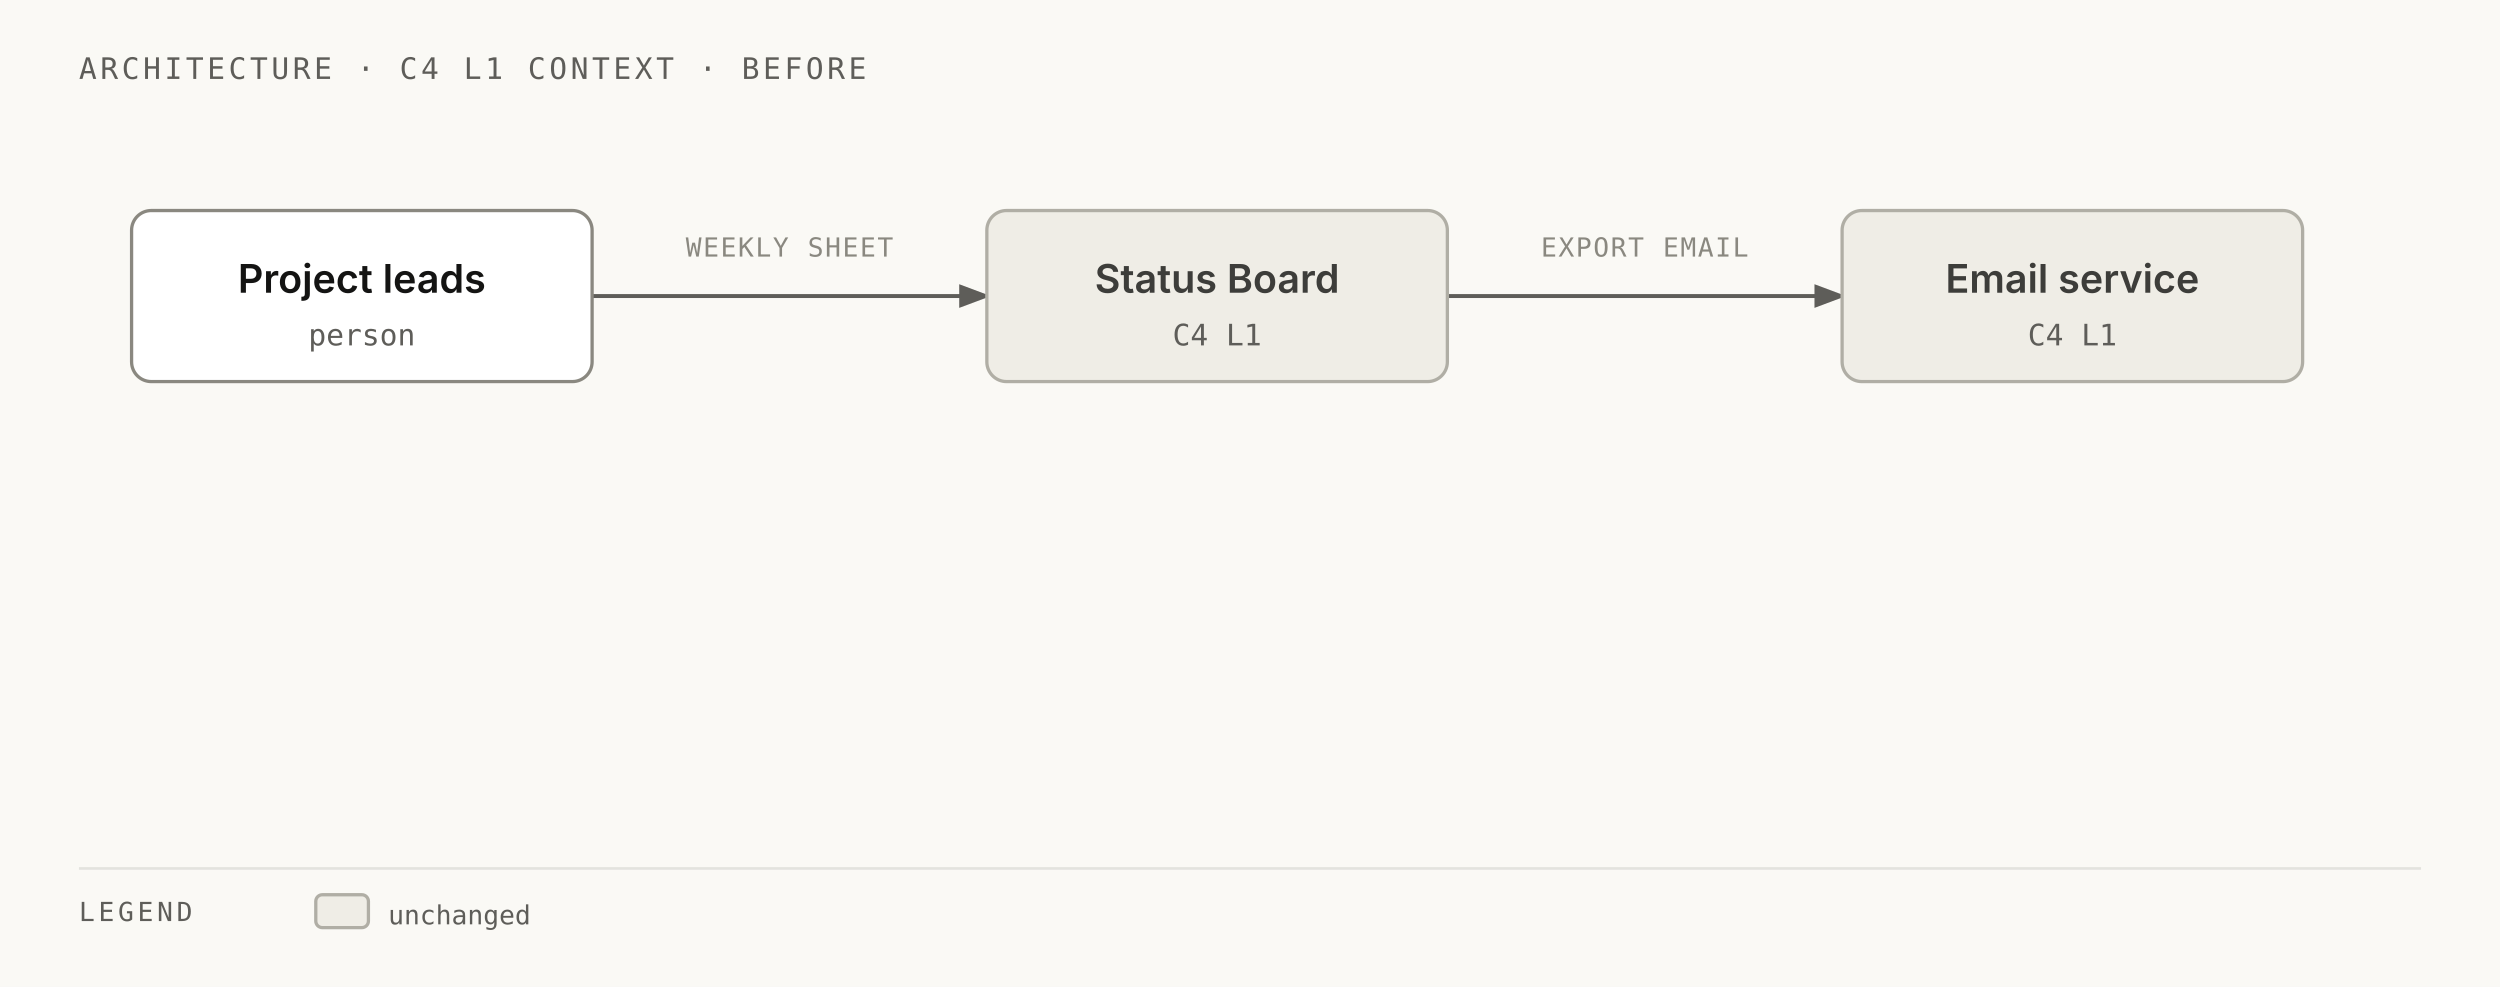
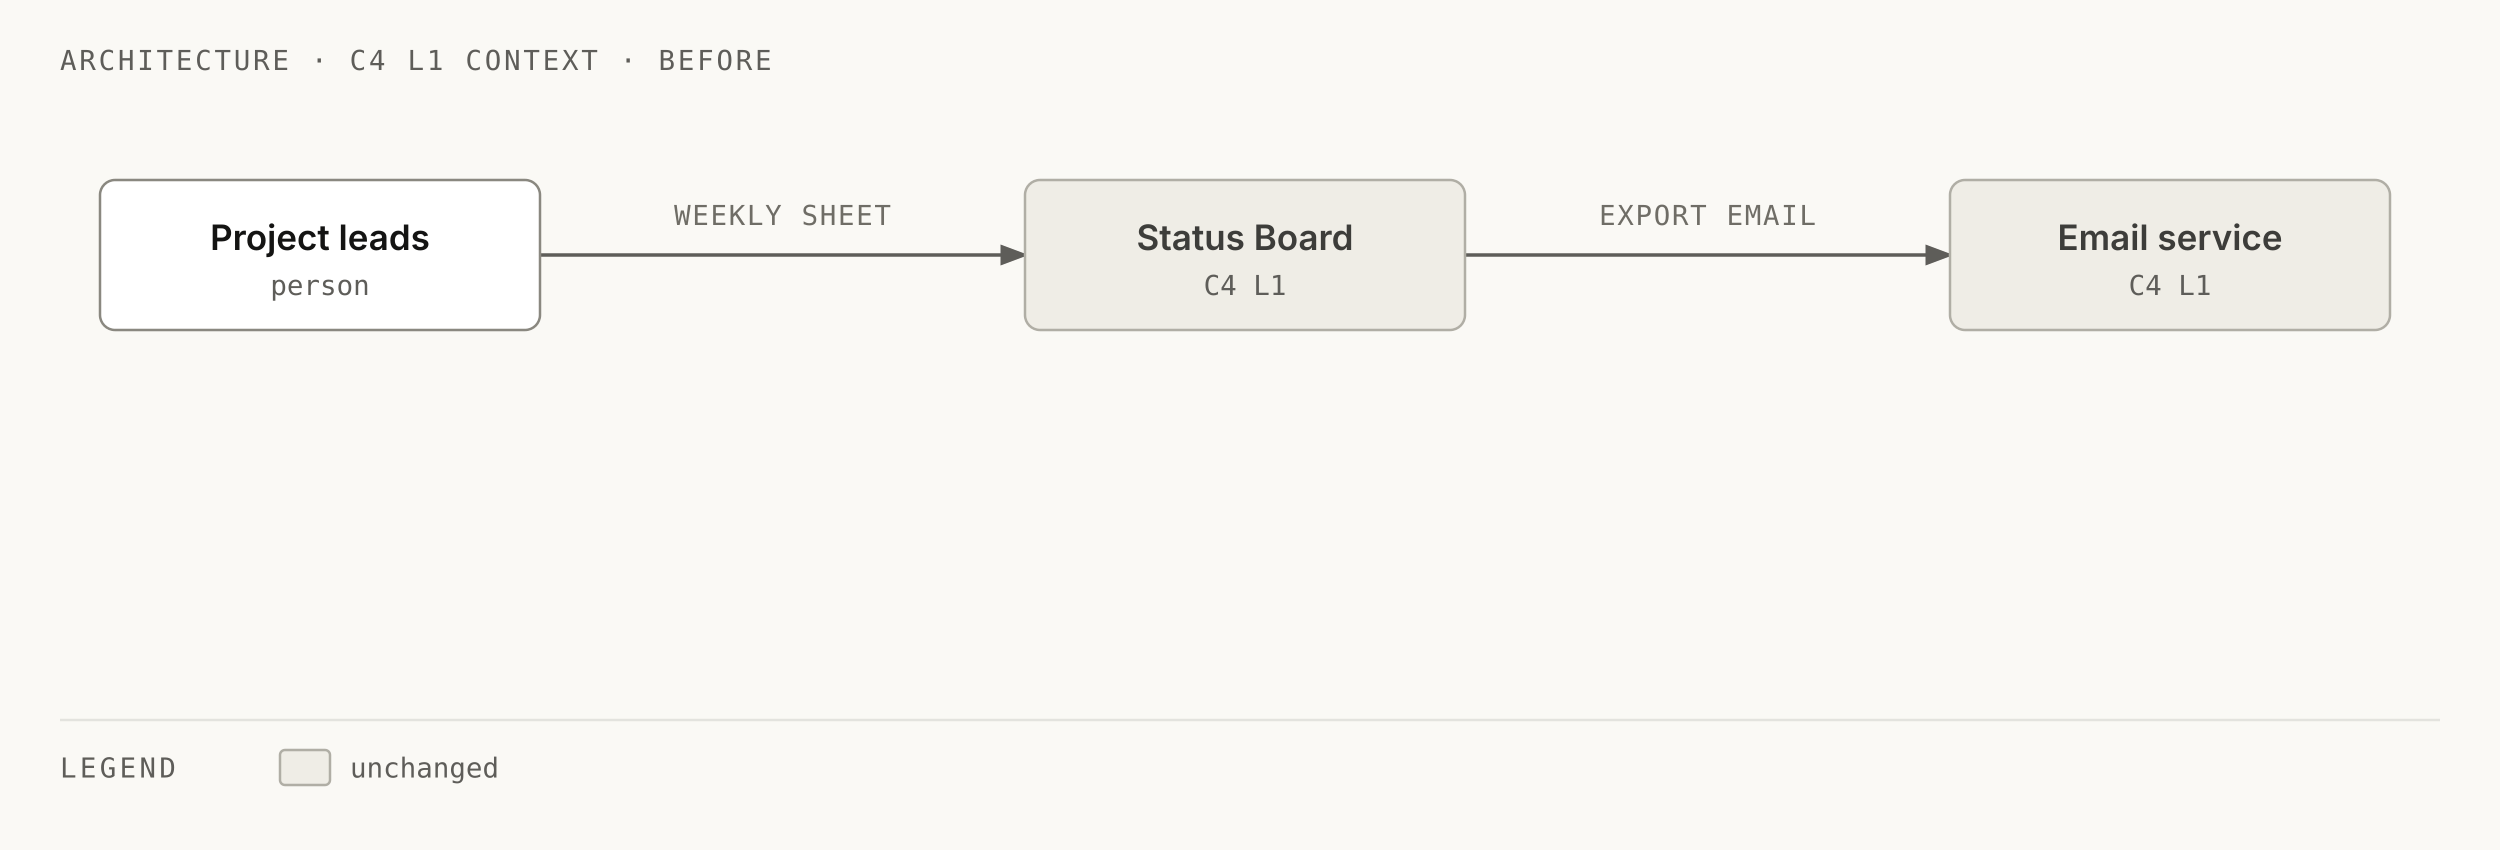
- <svg xmlns="http://www.w3.org/2000/svg" viewBox="0 0 760 300" width="760" height="300" role="img" aria-labelledby="arch-L1-before-title arch-L1-before-desc">
+ <svg xmlns="http://www.w3.org/2000/svg" id="arch-L1-before" viewBox="0 0 1000 340" width="1000" height="340" role="img" aria-labelledby="arch-L1-before-title arch-L1-before-desc">
  <defs>
    <marker id="arch-L1-before-arrow" markerWidth="8" markerHeight="6" refX="7" refY="3" orient="auto">
      <polygon points="0 0, 8 3, 0 6" fill="#5E5D59" />
    </marker>
    <marker id="arch-L1-before-arrow-accent" markerWidth="8" markerHeight="6" refX="7" refY="3" orient="auto">
      <polygon points="0 0, 8 3, 0 6" fill="#D97757" />
    </marker>
    <marker id="arch-L1-before-arrow-link" markerWidth="8" markerHeight="6" refX="7" refY="3" orient="auto">
      <polygon points="0 0, 8 3, 0 6" fill="#1F6FA8" />
    </marker>
    <marker id="arch-L1-before-arrow-changed" markerWidth="8" markerHeight="6" refX="7" refY="3" orient="auto">
      <polygon points="0 0, 8 3, 0 6" fill="#B87800" />
    </marker>
    <marker id="arch-L1-before-arrow-new" markerWidth="8" markerHeight="6" refX="7" refY="3" orient="auto">
      <polygon points="0 0, 8 3, 0 6" fill="#1F6FA8" />
    </marker>
    <marker id="arch-L1-before-arrow-removed" markerWidth="8" markerHeight="6" refX="7" refY="3" orient="auto">
      <polygon points="0 0, 8 3, 0 6" fill="#8A5A5A" />
    </marker>
  </defs>
  <rect width="100%" height="100%" fill="#FAF9F5" />
-   <text x="24" y="24" fill="#5E5D59" font-size="9" font-family="ui-monospace, 'Cascadia Mono', Consolas, monospace" text-anchor="start" letter-spacing="0.12em">ARCHITECTURE · C4 L1 CONTEXT · BEFORE</text>
-   <path d="M180 90 L300 90" fill="none" stroke="#5E5D59" stroke-width="1.2" marker-end="url(#arch-L1-before-arrow)" />
-   <path d="M440 90 L560 90" fill="none" stroke="#5E5D59" stroke-width="1.2" marker-end="url(#arch-L1-before-arrow)" />
-   <rect x="204" y="69" width="72" height="12" rx="2" fill="#FAF9F5" />
-   <text x="240.0" y="78" fill="#8A8880" font-size="8" font-family="ui-monospace, 'Cascadia Mono', Consolas, monospace" text-anchor="middle" letter-spacing="0.06em">WEEKLY SHEET</text>
-   <rect x="464" y="69" width="72" height="12" rx="2" fill="#FAF9F5" />
-   <text x="500.0" y="78" fill="#8A8880" font-size="8" font-family="ui-monospace, 'Cascadia Mono', Consolas, monospace" text-anchor="middle" letter-spacing="0.06em">EXPORT EMAIL</text>
-   <rect x="40" y="64" width="140" height="52" rx="6" fill="#FAF9F5" />
-   <rect x="40" y="64" width="140" height="52" rx="6" fill="#FFFFFF" stroke="#8A8880" stroke-width="1" />
-   <text x="110.0" y="89.0" fill="#141413" font-size="12" font-weight="600" font-family="Inter, 'IBM Plex Sans Thai', system-ui, -apple-system, 'Segoe UI', sans-serif" text-anchor="middle">Project leads</text>
-   <text x="110.0" y="105.0" fill="#5E5D59" font-size="9" font-family="ui-monospace, 'Cascadia Mono', Consolas, monospace" text-anchor="middle">person</text>
-   <rect x="300" y="64" width="140" height="52" rx="6" fill="#FAF9F5" />
-   <rect x="300" y="64" width="140" height="52" rx="6" fill="#EFEDE6" stroke="#B0AEA5" stroke-width="1" />
-   <text x="370.0" y="89.0" fill="#3D3D3A" font-size="12" font-weight="600" font-family="Inter, 'IBM Plex Sans Thai', system-ui, -apple-system, 'Segoe UI', sans-serif" text-anchor="middle">Status Board</text>
-   <text x="370.0" y="105.0" fill="#5E5D59" font-size="9" font-family="ui-monospace, 'Cascadia Mono', Consolas, monospace" text-anchor="middle">C4 L1</text>
-   <rect x="560" y="64" width="140" height="52" rx="6" fill="#FAF9F5" />
-   <rect x="560" y="64" width="140" height="52" rx="6" fill="#EFEDE6" stroke="#B0AEA5" stroke-width="1" />
-   <text x="630.0" y="89.0" fill="#3D3D3A" font-size="12" font-weight="600" font-family="Inter, 'IBM Plex Sans Thai', system-ui, -apple-system, 'Segoe UI', sans-serif" text-anchor="middle">Email service</text>
-   <text x="630.0" y="105.0" fill="#5E5D59" font-size="9" font-family="ui-monospace, 'Cascadia Mono', Consolas, monospace" text-anchor="middle">C4 L1</text>
-   <line x1="24" y1="264" x2="736" y2="264" stroke="rgba(20,20,19,0.10)" stroke-width="0.8" />
-   <text x="24" y="280" fill="#5E5D59" font-size="8" font-family="ui-monospace, 'Cascadia Mono', Consolas, monospace" text-anchor="start" letter-spacing="0.14em">LEGEND</text>
-   <rect x="96" y="272" width="16" height="10" rx="2" fill="#EFEDE6" stroke="#B0AEA5" />
-   <text x="118" y="281" fill="#5E5D59" font-size="8" font-family="ui-monospace, 'Cascadia Mono', Consolas, monospace" text-anchor="start">unchanged</text>
+   <text x="24" y="28" fill="#5E5D59" font-size="11" font-family="ui-monospace, 'Cascadia Mono', Consolas, monospace" text-anchor="start" letter-spacing="0.1em">ARCHITECTURE · C4 L1 CONTEXT · BEFORE</text>
+   <path d="M216 102 L410 102" fill="none" stroke="#5E5D59" stroke-width="1.4" marker-end="url(#arch-L1-before-arrow)" />
+   <path d="M586 102 L780 102" fill="none" stroke="#5E5D59" stroke-width="1.4" marker-end="url(#arch-L1-before-arrow)" />
+   <rect x="260" y="78" width="106" height="16" rx="2" fill="#FAF9F5" />
+   <text x="313.0" y="90" fill="#6F6D66" font-size="11" font-family="ui-monospace, 'Cascadia Mono', Consolas, monospace" text-anchor="middle" letter-spacing="0.06em">WEEKLY SHEET</text>
+   <rect x="630" y="78" width="106" height="16" rx="2" fill="#FAF9F5" />
+   <text x="683.0" y="90" fill="#6F6D66" font-size="11" font-family="ui-monospace, 'Cascadia Mono', Consolas, monospace" text-anchor="middle" letter-spacing="0.06em">EXPORT EMAIL</text>
+   <rect x="40" y="72" width="176" height="60" rx="6" fill="#FAF9F5" />
+   <rect x="40" y="72" width="176" height="60" rx="6" fill="#FFFFFF" stroke="#8A8880" stroke-width="1" />
+   <text x="128.0" y="100.0" fill="#141413" font-size="14" font-weight="600" font-family="Inter, 'IBM Plex Sans Thai', system-ui, -apple-system, 'Segoe UI', sans-serif" text-anchor="middle">Project leads</text>
+   <text x="128.0" y="118.0" fill="#5E5D59" font-size="11" font-family="ui-monospace, 'Cascadia Mono', Consolas, monospace" text-anchor="middle">person</text>
+   <rect x="410" y="72" width="176" height="60" rx="6" fill="#FAF9F5" />
+   <rect x="410" y="72" width="176" height="60" rx="6" fill="#EFEDE6" stroke="#B0AEA5" stroke-width="1" />
+   <text x="498.0" y="100.0" fill="#3D3D3A" font-size="14" font-weight="600" font-family="Inter, 'IBM Plex Sans Thai', system-ui, -apple-system, 'Segoe UI', sans-serif" text-anchor="middle">Status Board</text>
+   <text x="498.0" y="118.0" fill="#5E5D59" font-size="11" font-family="ui-monospace, 'Cascadia Mono', Consolas, monospace" text-anchor="middle">C4 L1</text>
+   <rect x="780" y="72" width="176" height="60" rx="6" fill="#FAF9F5" />
+   <rect x="780" y="72" width="176" height="60" rx="6" fill="#EFEDE6" stroke="#B0AEA5" stroke-width="1" />
+   <text x="868.0" y="100.0" fill="#3D3D3A" font-size="14" font-weight="600" font-family="Inter, 'IBM Plex Sans Thai', system-ui, -apple-system, 'Segoe UI', sans-serif" text-anchor="middle">Email service</text>
+   <text x="868.0" y="118.0" fill="#5E5D59" font-size="11" font-family="ui-monospace, 'Cascadia Mono', Consolas, monospace" text-anchor="middle">C4 L1</text>
+   <line x1="24" y1="288" x2="976" y2="288" stroke="rgba(20,20,19,0.10)" stroke-width="1" />
+   <text x="24" y="311" fill="#5E5D59" font-size="11" font-family="ui-monospace, 'Cascadia Mono', Consolas, monospace" text-anchor="start" letter-spacing="0.12em">LEGEND</text>
+   <rect x="112" y="300" width="20" height="14" rx="2" fill="#EFEDE6" stroke="#B0AEA5" />
+   <text x="140" y="311" fill="#5E5D59" font-size="11" font-family="ui-monospace, 'Cascadia Mono', Consolas, monospace" text-anchor="start">unchanged</text>
</svg>
